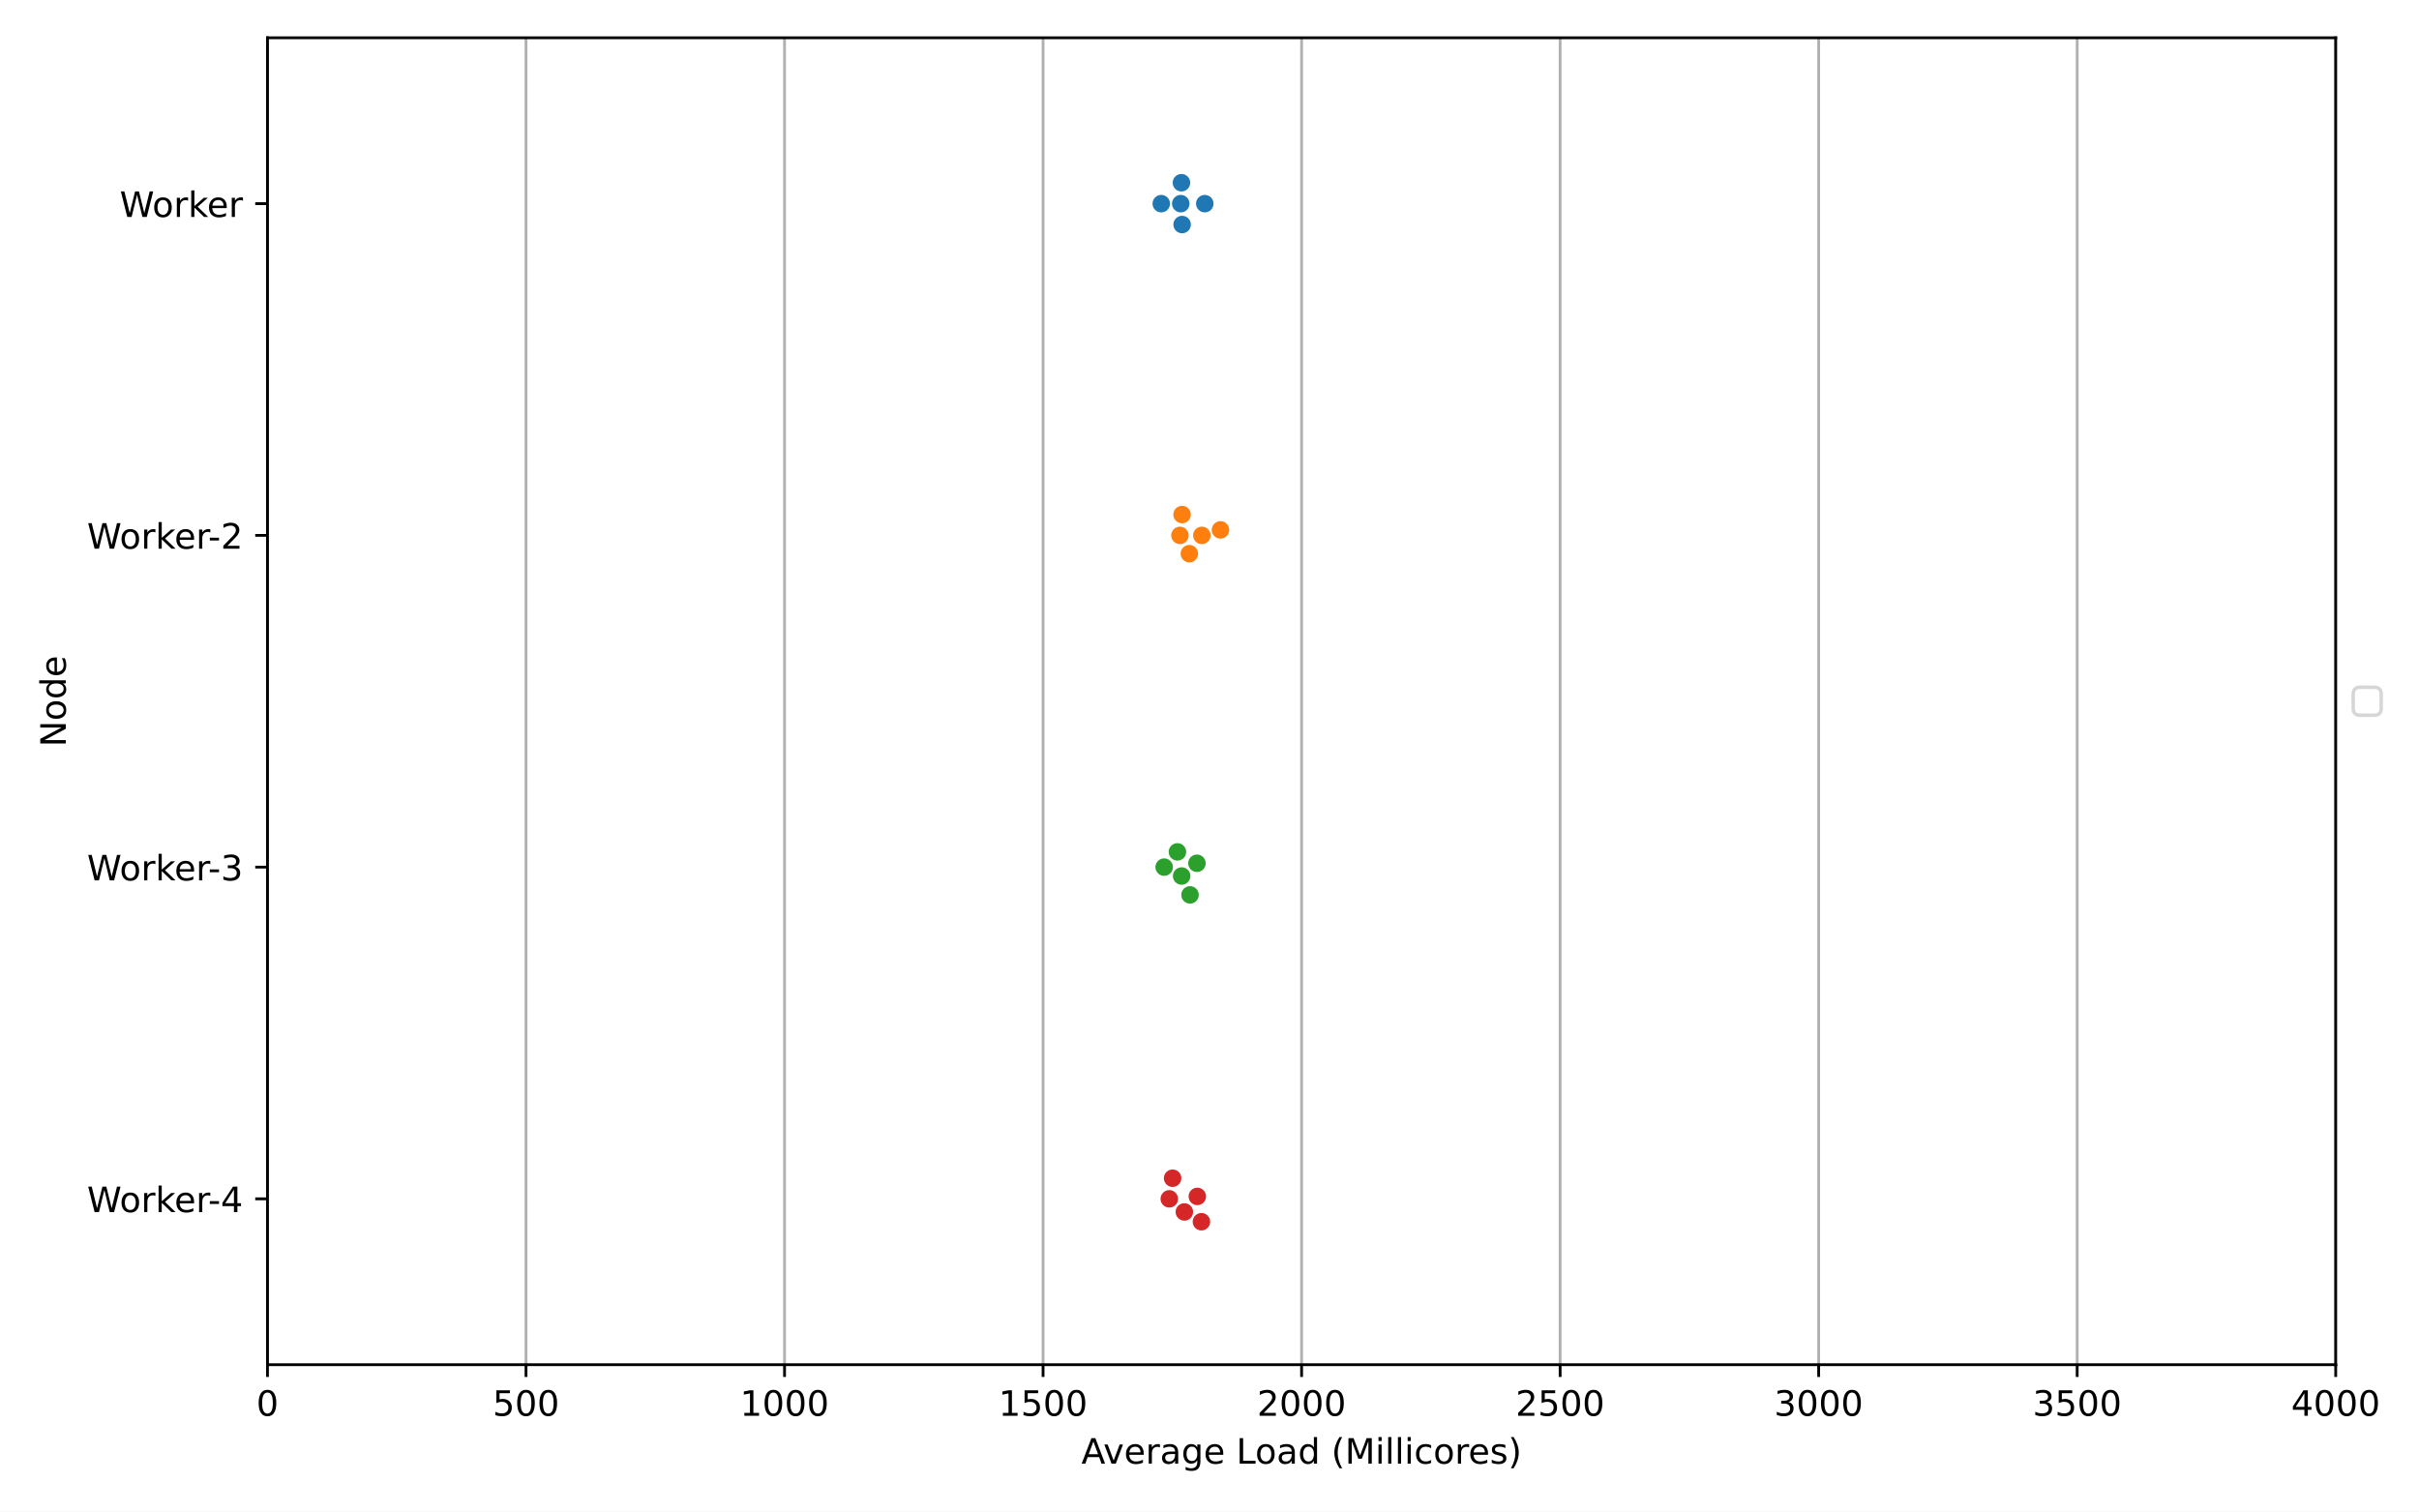
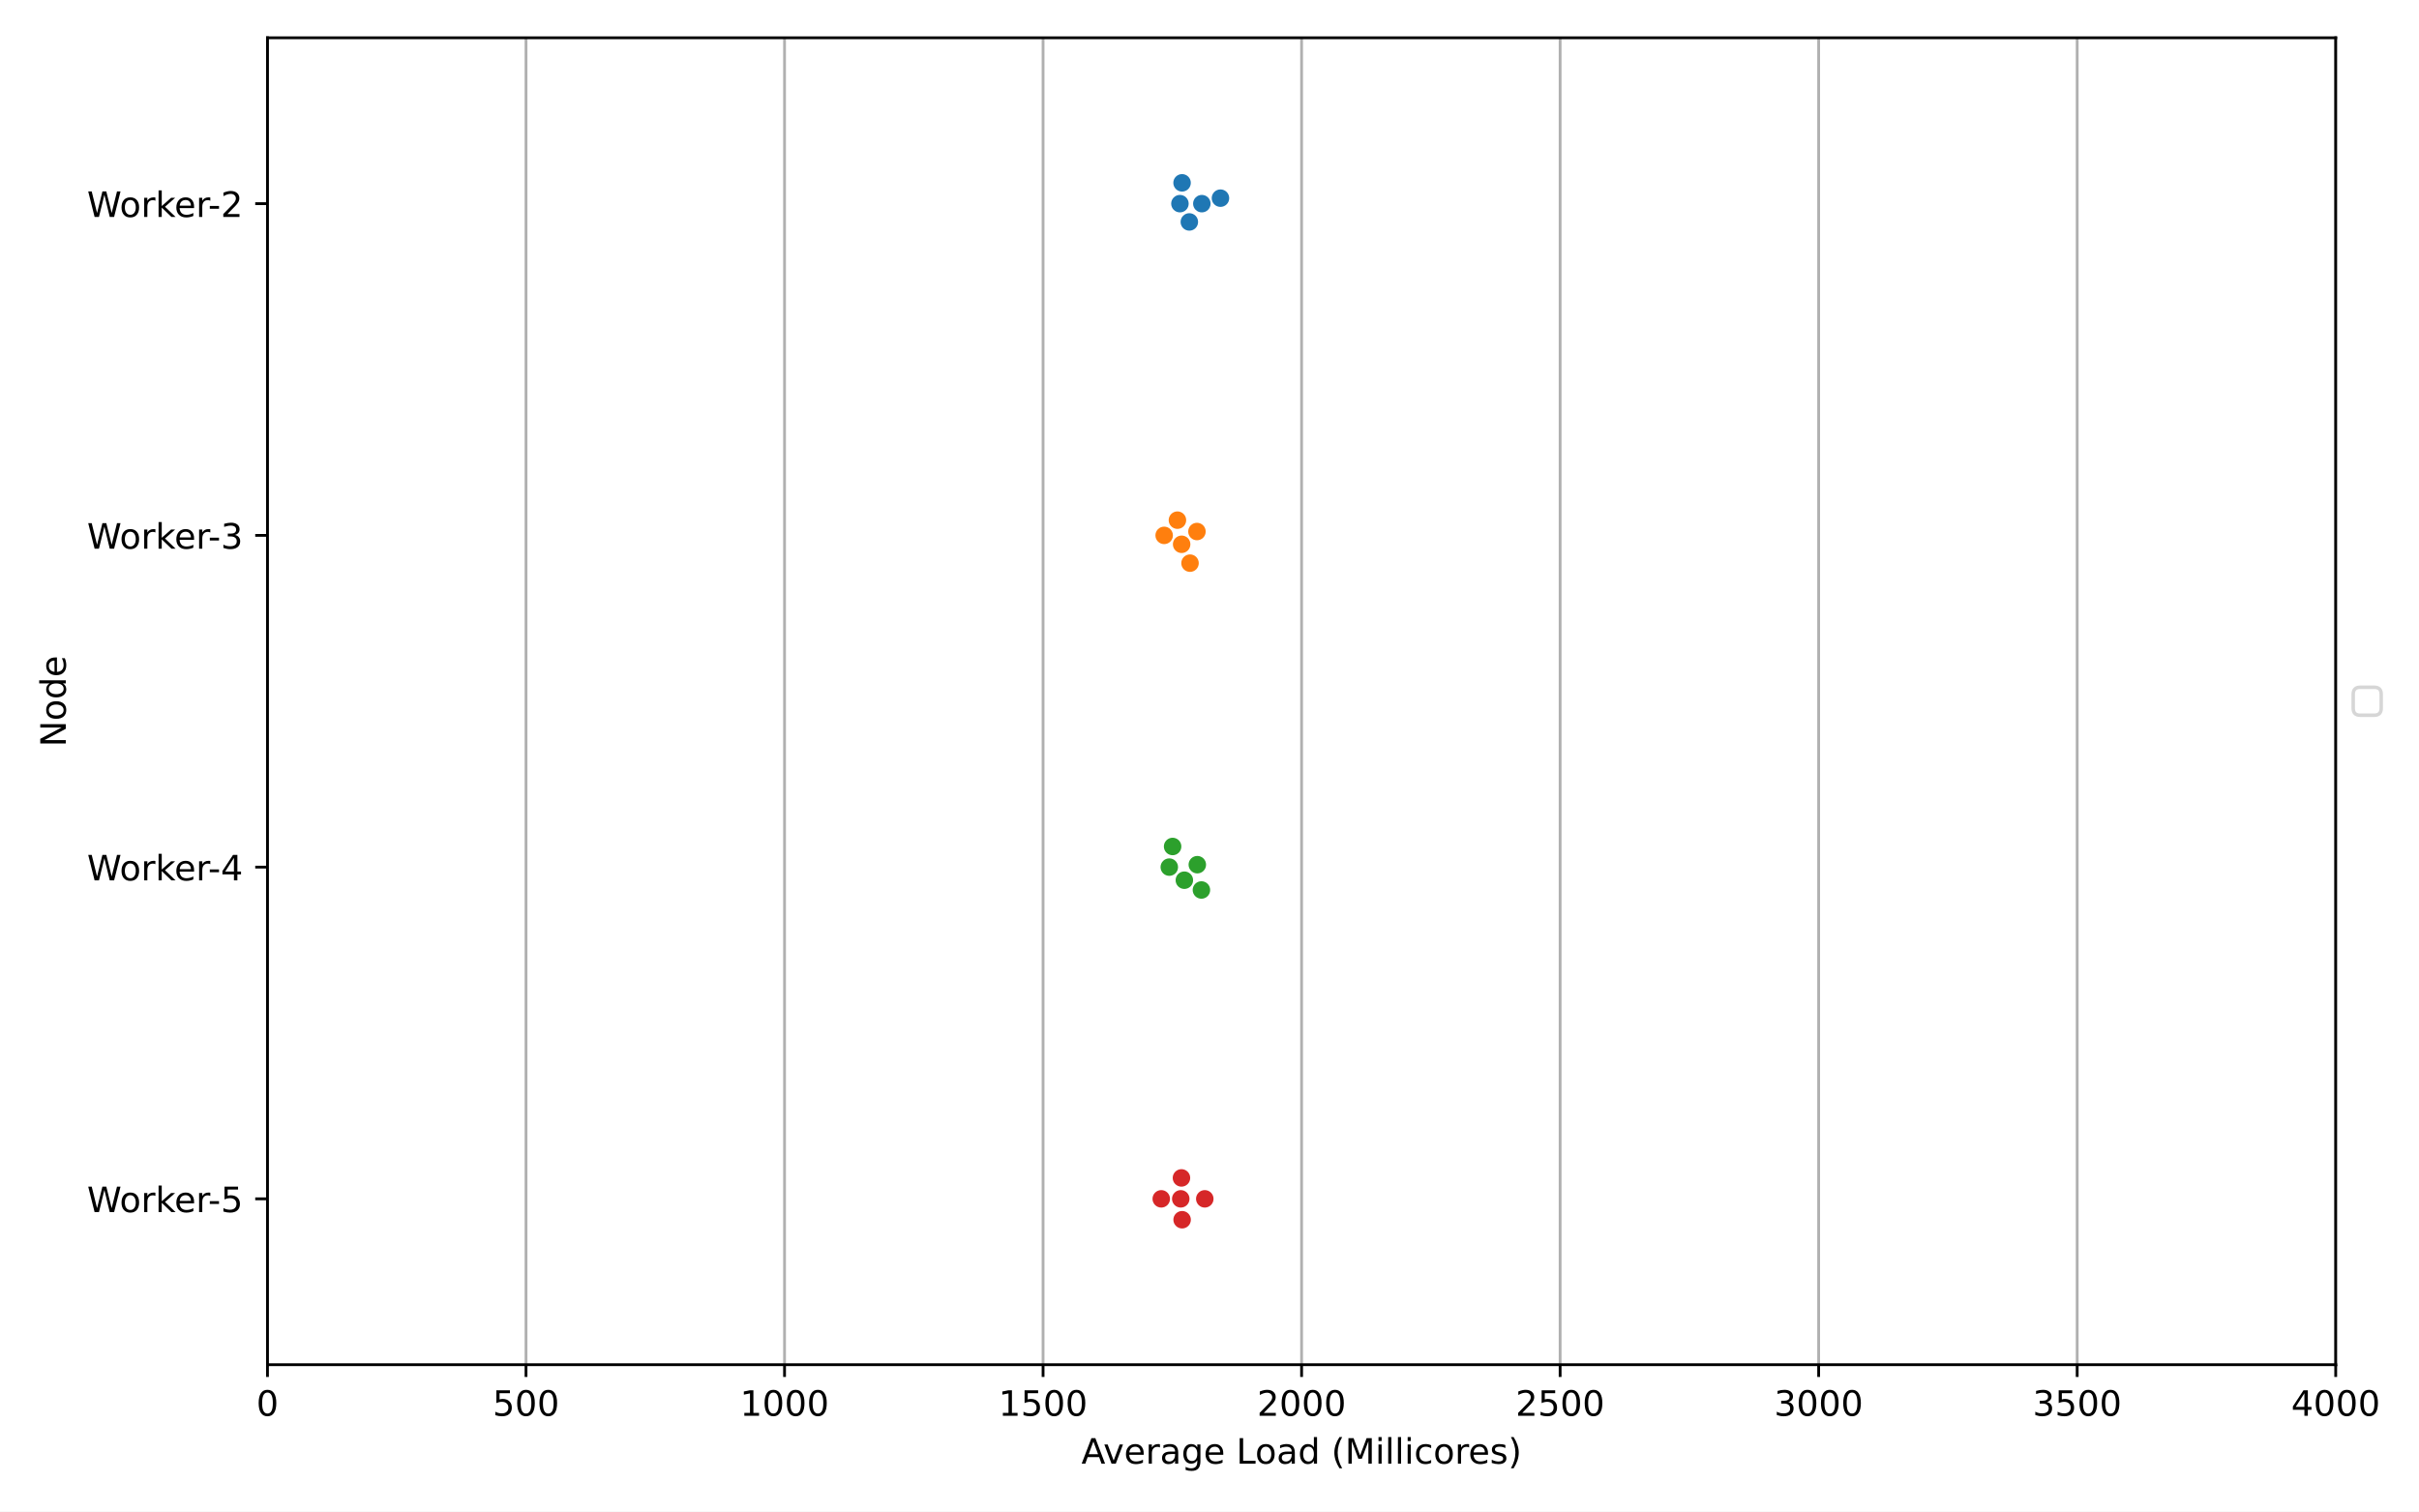
<svg xmlns="http://www.w3.org/2000/svg" xmlns:xlink="http://www.w3.org/1999/xlink" height="432pt" version="1.1" viewBox="0 0 691.2 432" width="691.2pt">
  <defs>
    <style type="text/css">*{stroke-linecap:butt;stroke-linejoin:round;}</style>
  </defs>
  <g id="figure_1">
    <g id="patch_1">
      <path d="M 0 432  L 691.2 432  L 691.2 0  L 0 0  z " style="fill:#ffffff;" />
    </g>
    <g id="axes_1">
      <g id="patch_2">
        <path d="M 76.43 390.04  L 667.4 390.04  L 667.4 10.8  L 76.43 10.8  z " style="fill:#ffffff;" />
      </g>
      <g id="matplotlib.axis_1">
        <g id="xtick_1">
          <g id="line2d_1">
-             <path clip-path="url(#p9ef77a418d)" d="M 76.43 390.04  L 76.43 10.8  " style="fill:none;stroke:#b0b0b0;stroke-linecap:square;stroke-width:0.8;" />
+             <path clip-path="url(#pfc7e030765)" d="M 76.43 390.04  L 76.43 10.8  " style="fill:none;stroke:#b0b0b0;stroke-linecap:square;stroke-width:0.8;" />
          </g>
          <g id="line2d_2">
            <defs>
-               <path d="M 0 0  L 0 3.5  " id="m72f70927dd" style="stroke:#000000;stroke-width:0.8;" />
+               <path d="M 0 0  L 0 3.5  " id="m3488702e78" style="stroke:#000000;stroke-width:0.8;" />
            </defs>
            <g>
-               <use style="stroke:#000000;stroke-width:0.8;" x="76.43" xlink:href="#m72f70927dd" y="390.04" />
+               <use style="stroke:#000000;stroke-width:0.8;" x="76.43" xlink:href="#m3488702e78" y="390.04" />
            </g>
          </g>
          <g id="text_1">
            <g transform="translate(73.24875 404.6384)scale(0.1 -0.1)">
              <defs>
                <path d="M 31.781 66.406  Q 24.172 66.406 20.328 58.906  Q 16.5 51.422 16.5 36.375  Q 16.5 21.391 20.328 13.891  Q 24.172 6.391 31.781 6.391  Q 39.453 6.391 43.281 13.891  Q 47.125 21.391 47.125 36.375  Q 47.125 51.422 43.281 58.906  Q 39.453 66.406 31.781 66.406  z M 31.781 74.219  Q 44.047 74.219 50.516 64.516  Q 56.984 54.828 56.984 36.375  Q 56.984 17.969 50.516 8.266  Q 44.047 -1.422 31.781 -1.422  Q 19.531 -1.422 13.062 8.266  Q 6.594 17.969 6.594 36.375  Q 6.594 54.828 13.062 64.516  Q 19.531 74.219 31.781 74.219  z " id="DejaVuSans-48" />
              </defs>
              <use xlink:href="#DejaVuSans-48" />
            </g>
          </g>
        </g>
        <g id="xtick_2">
          <g id="line2d_3">
-             <path clip-path="url(#p9ef77a418d)" d="M 150.301 390.04  L 150.301 10.8  " style="fill:none;stroke:#b0b0b0;stroke-linecap:square;stroke-width:0.8;" />
+             <path clip-path="url(#pfc7e030765)" d="M 150.301 390.04  L 150.301 10.8  " style="fill:none;stroke:#b0b0b0;stroke-linecap:square;stroke-width:0.8;" />
          </g>
          <g id="line2d_4">
            <g>
-               <use style="stroke:#000000;stroke-width:0.8;" x="150.301" xlink:href="#m72f70927dd" y="390.04" />
+               <use style="stroke:#000000;stroke-width:0.8;" x="150.301" xlink:href="#m3488702e78" y="390.04" />
            </g>
          </g>
          <g id="text_2">
            <g transform="translate(140.7575 404.6384)scale(0.1 -0.1)">
              <defs>
                <path d="M 10.797 72.906  L 49.516 72.906  L 49.516 64.594  L 19.828 64.594  L 19.828 46.734  Q 21.969 47.469 24.109 47.828  Q 26.266 48.188 28.422 48.188  Q 40.625 48.188 47.75 41.5  Q 54.891 34.812 54.891 23.391  Q 54.891 11.625 47.562 5.094  Q 40.234 -1.422 26.906 -1.422  Q 22.312 -1.422 17.547 -0.641  Q 12.797 0.141 7.719 1.703  L 7.719 11.625  Q 12.109 9.234 16.797 8.062  Q 21.484 6.891 26.703 6.891  Q 35.156 6.891 40.078 11.328  Q 45.016 15.766 45.016 23.391  Q 45.016 31 40.078 35.438  Q 35.156 39.891 26.703 39.891  Q 22.75 39.891 18.812 39.016  Q 14.891 38.141 10.797 36.281  z " id="DejaVuSans-53" />
              </defs>
              <use xlink:href="#DejaVuSans-53" />
              <use x="63.623" xlink:href="#DejaVuSans-48" />
              <use x="127.246" xlink:href="#DejaVuSans-48" />
            </g>
          </g>
        </g>
        <g id="xtick_3">
          <g id="line2d_5">
-             <path clip-path="url(#p9ef77a418d)" d="M 224.173 390.04  L 224.173 10.8  " style="fill:none;stroke:#b0b0b0;stroke-linecap:square;stroke-width:0.8;" />
+             <path clip-path="url(#pfc7e030765)" d="M 224.173 390.04  L 224.173 10.8  " style="fill:none;stroke:#b0b0b0;stroke-linecap:square;stroke-width:0.8;" />
          </g>
          <g id="line2d_6">
            <g>
-               <use style="stroke:#000000;stroke-width:0.8;" x="224.173" xlink:href="#m72f70927dd" y="390.04" />
+               <use style="stroke:#000000;stroke-width:0.8;" x="224.173" xlink:href="#m3488702e78" y="390.04" />
            </g>
          </g>
          <g id="text_3">
            <g transform="translate(211.4475 404.6384)scale(0.1 -0.1)">
              <defs>
                <path d="M 12.406 8.297  L 28.516 8.297  L 28.516 63.922  L 10.984 60.406  L 10.984 69.391  L 28.422 72.906  L 38.281 72.906  L 38.281 8.297  L 54.391 8.297  L 54.391 0  L 12.406 0  z " id="DejaVuSans-49" />
              </defs>
              <use xlink:href="#DejaVuSans-49" />
              <use x="63.623" xlink:href="#DejaVuSans-48" />
              <use x="127.246" xlink:href="#DejaVuSans-48" />
              <use x="190.869" xlink:href="#DejaVuSans-48" />
            </g>
          </g>
        </g>
        <g id="xtick_4">
          <g id="line2d_7">
-             <path clip-path="url(#p9ef77a418d)" d="M 298.044 390.04  L 298.044 10.8  " style="fill:none;stroke:#b0b0b0;stroke-linecap:square;stroke-width:0.8;" />
+             <path clip-path="url(#pfc7e030765)" d="M 298.044 390.04  L 298.044 10.8  " style="fill:none;stroke:#b0b0b0;stroke-linecap:square;stroke-width:0.8;" />
          </g>
          <g id="line2d_8">
            <g>
-               <use style="stroke:#000000;stroke-width:0.8;" x="298.044" xlink:href="#m72f70927dd" y="390.04" />
+               <use style="stroke:#000000;stroke-width:0.8;" x="298.044" xlink:href="#m3488702e78" y="390.04" />
            </g>
          </g>
          <g id="text_4">
            <g transform="translate(285.3188 404.6384)scale(0.1 -0.1)">
              <use xlink:href="#DejaVuSans-49" />
              <use x="63.623" xlink:href="#DejaVuSans-53" />
              <use x="127.246" xlink:href="#DejaVuSans-48" />
              <use x="190.869" xlink:href="#DejaVuSans-48" />
            </g>
          </g>
        </g>
        <g id="xtick_5">
          <g id="line2d_9">
-             <path clip-path="url(#p9ef77a418d)" d="M 371.915 390.04  L 371.915 10.8  " style="fill:none;stroke:#b0b0b0;stroke-linecap:square;stroke-width:0.8;" />
+             <path clip-path="url(#pfc7e030765)" d="M 371.915 390.04  L 371.915 10.8  " style="fill:none;stroke:#b0b0b0;stroke-linecap:square;stroke-width:0.8;" />
          </g>
          <g id="line2d_10">
            <g>
-               <use style="stroke:#000000;stroke-width:0.8;" x="371.915" xlink:href="#m72f70927dd" y="390.04" />
+               <use style="stroke:#000000;stroke-width:0.8;" x="371.915" xlink:href="#m3488702e78" y="390.04" />
            </g>
          </g>
          <g id="text_5">
            <g transform="translate(359.19 404.6384)scale(0.1 -0.1)">
              <defs>
                <path d="M 19.188 8.297  L 53.609 8.297  L 53.609 0  L 7.328 0  L 7.328 8.297  Q 12.938 14.109 22.625 23.891  Q 32.328 33.688 34.812 36.531  Q 39.547 41.844 41.422 45.531  Q 43.312 49.219 43.312 52.781  Q 43.312 58.594 39.234 62.25  Q 35.156 65.922 28.609 65.922  Q 23.969 65.922 18.812 64.312  Q 13.672 62.703 7.812 59.422  L 7.812 69.391  Q 13.766 71.781 18.938 73  Q 24.125 74.219 28.422 74.219  Q 39.75 74.219 46.484 68.547  Q 53.219 62.891 53.219 53.422  Q 53.219 48.922 51.531 44.891  Q 49.859 40.875 45.406 35.406  Q 44.188 33.984 37.641 27.219  Q 31.109 20.453 19.188 8.297  z " id="DejaVuSans-50" />
              </defs>
              <use xlink:href="#DejaVuSans-50" />
              <use x="63.623" xlink:href="#DejaVuSans-48" />
              <use x="127.246" xlink:href="#DejaVuSans-48" />
              <use x="190.869" xlink:href="#DejaVuSans-48" />
            </g>
          </g>
        </g>
        <g id="xtick_6">
          <g id="line2d_11">
-             <path clip-path="url(#p9ef77a418d)" d="M 445.786 390.04  L 445.786 10.8  " style="fill:none;stroke:#b0b0b0;stroke-linecap:square;stroke-width:0.8;" />
+             <path clip-path="url(#pfc7e030765)" d="M 445.786 390.04  L 445.786 10.8  " style="fill:none;stroke:#b0b0b0;stroke-linecap:square;stroke-width:0.8;" />
          </g>
          <g id="line2d_12">
            <g>
-               <use style="stroke:#000000;stroke-width:0.8;" x="445.786" xlink:href="#m72f70927dd" y="390.04" />
+               <use style="stroke:#000000;stroke-width:0.8;" x="445.786" xlink:href="#m3488702e78" y="390.04" />
            </g>
          </g>
          <g id="text_6">
            <g transform="translate(433.0612 404.6384)scale(0.1 -0.1)">
              <use xlink:href="#DejaVuSans-50" />
              <use x="63.623" xlink:href="#DejaVuSans-53" />
              <use x="127.246" xlink:href="#DejaVuSans-48" />
              <use x="190.869" xlink:href="#DejaVuSans-48" />
            </g>
          </g>
        </g>
        <g id="xtick_7">
          <g id="line2d_13">
-             <path clip-path="url(#p9ef77a418d)" d="M 519.658 390.04  L 519.658 10.8  " style="fill:none;stroke:#b0b0b0;stroke-linecap:square;stroke-width:0.8;" />
+             <path clip-path="url(#pfc7e030765)" d="M 519.658 390.04  L 519.658 10.8  " style="fill:none;stroke:#b0b0b0;stroke-linecap:square;stroke-width:0.8;" />
          </g>
          <g id="line2d_14">
            <g>
-               <use style="stroke:#000000;stroke-width:0.8;" x="519.658" xlink:href="#m72f70927dd" y="390.04" />
+               <use style="stroke:#000000;stroke-width:0.8;" x="519.658" xlink:href="#m3488702e78" y="390.04" />
            </g>
          </g>
          <g id="text_7">
            <g transform="translate(506.9325 404.6384)scale(0.1 -0.1)">
              <defs>
                <path d="M 40.578 39.312  Q 47.656 37.797 51.625 33  Q 55.609 28.219 55.609 21.188  Q 55.609 10.406 48.188 4.484  Q 40.766 -1.422 27.094 -1.422  Q 22.516 -1.422 17.656 -0.516  Q 12.797 0.391 7.625 2.203  L 7.625 11.719  Q 11.719 9.328 16.594 8.109  Q 21.484 6.891 26.812 6.891  Q 36.078 6.891 40.938 10.547  Q 45.797 14.203 45.797 21.188  Q 45.797 27.641 41.281 31.266  Q 36.766 34.906 28.719 34.906  L 20.219 34.906  L 20.219 43.016  L 29.109 43.016  Q 36.375 43.016 40.234 45.922  Q 44.094 48.828 44.094 54.297  Q 44.094 59.906 40.109 62.906  Q 36.141 65.922 28.719 65.922  Q 24.656 65.922 20.016 65.031  Q 15.375 64.156 9.812 62.312  L 9.812 71.094  Q 15.438 72.656 20.344 73.438  Q 25.25 74.219 29.594 74.219  Q 40.828 74.219 47.359 69.109  Q 53.906 64.016 53.906 55.328  Q 53.906 49.266 50.438 45.094  Q 46.969 40.922 40.578 39.312  z " id="DejaVuSans-51" />
              </defs>
              <use xlink:href="#DejaVuSans-51" />
              <use x="63.623" xlink:href="#DejaVuSans-48" />
              <use x="127.246" xlink:href="#DejaVuSans-48" />
              <use x="190.869" xlink:href="#DejaVuSans-48" />
            </g>
          </g>
        </g>
        <g id="xtick_8">
          <g id="line2d_15">
-             <path clip-path="url(#p9ef77a418d)" d="M 593.529 390.04  L 593.529 10.8  " style="fill:none;stroke:#b0b0b0;stroke-linecap:square;stroke-width:0.8;" />
+             <path clip-path="url(#pfc7e030765)" d="M 593.529 390.04  L 593.529 10.8  " style="fill:none;stroke:#b0b0b0;stroke-linecap:square;stroke-width:0.8;" />
          </g>
          <g id="line2d_16">
            <g>
-               <use style="stroke:#000000;stroke-width:0.8;" x="593.529" xlink:href="#m72f70927dd" y="390.04" />
+               <use style="stroke:#000000;stroke-width:0.8;" x="593.529" xlink:href="#m3488702e78" y="390.04" />
            </g>
          </g>
          <g id="text_8">
            <g transform="translate(580.8038 404.6384)scale(0.1 -0.1)">
              <use xlink:href="#DejaVuSans-51" />
              <use x="63.623" xlink:href="#DejaVuSans-53" />
              <use x="127.246" xlink:href="#DejaVuSans-48" />
              <use x="190.869" xlink:href="#DejaVuSans-48" />
            </g>
          </g>
        </g>
        <g id="xtick_9">
          <g id="line2d_17">
-             <path clip-path="url(#p9ef77a418d)" d="M 667.4 390.04  L 667.4 10.8  " style="fill:none;stroke:#b0b0b0;stroke-linecap:square;stroke-width:0.8;" />
+             <path clip-path="url(#pfc7e030765)" d="M 667.4 390.04  L 667.4 10.8  " style="fill:none;stroke:#b0b0b0;stroke-linecap:square;stroke-width:0.8;" />
          </g>
          <g id="line2d_18">
            <g>
-               <use style="stroke:#000000;stroke-width:0.8;" x="667.4" xlink:href="#m72f70927dd" y="390.04" />
+               <use style="stroke:#000000;stroke-width:0.8;" x="667.4" xlink:href="#m3488702e78" y="390.04" />
            </g>
          </g>
          <g id="text_9">
            <g transform="translate(654.675 404.6384)scale(0.1 -0.1)">
              <defs>
                <path d="M 37.797 64.312  L 12.891 25.391  L 37.797 25.391  z M 35.203 72.906  L 47.609 72.906  L 47.609 25.391  L 58.016 25.391  L 58.016 17.188  L 47.609 17.188  L 47.609 0  L 37.797 0  L 37.797 17.188  L 4.891 17.188  L 4.891 26.703  z " id="DejaVuSans-52" />
              </defs>
              <use xlink:href="#DejaVuSans-52" />
              <use x="63.623" xlink:href="#DejaVuSans-48" />
              <use x="127.246" xlink:href="#DejaVuSans-48" />
              <use x="190.869" xlink:href="#DejaVuSans-48" />
            </g>
          </g>
        </g>
        <g id="text_10">
          <g transform="translate(309.0033 418.3166)scale(0.1 -0.1)">
            <defs>
              <path d="M 34.188 63.188  L 20.797 26.906  L 47.609 26.906  z M 28.609 72.906  L 39.797 72.906  L 67.578 0  L 57.328 0  L 50.688 18.703  L 17.828 18.703  L 11.188 0  L 0.781 0  z " id="DejaVuSans-65" />
              <path d="M 2.984 54.688  L 12.5 54.688  L 29.594 8.797  L 46.688 54.688  L 56.203 54.688  L 35.688 0  L 23.484 0  z " id="DejaVuSans-118" />
              <path d="M 56.203 29.594  L 56.203 25.203  L 14.891 25.203  Q 15.484 15.922 20.484 11.062  Q 25.484 6.203 34.422 6.203  Q 39.594 6.203 44.453 7.469  Q 49.312 8.734 54.109 11.281  L 54.109 2.781  Q 49.266 0.734 44.188 -0.344  Q 39.109 -1.422 33.891 -1.422  Q 20.797 -1.422 13.156 6.188  Q 5.516 13.812 5.516 26.812  Q 5.516 40.234 12.766 48.109  Q 20.016 56 32.328 56  Q 43.359 56 49.781 48.891  Q 56.203 41.797 56.203 29.594  z M 47.219 32.234  Q 47.125 39.594 43.094 43.984  Q 39.062 48.391 32.422 48.391  Q 24.906 48.391 20.391 44.141  Q 15.875 39.891 15.188 32.172  z " id="DejaVuSans-101" />
              <path d="M 41.109 46.297  Q 39.594 47.172 37.812 47.578  Q 36.031 48 33.891 48  Q 26.266 48 22.188 43.047  Q 18.109 38.094 18.109 28.812  L 18.109 0  L 9.078 0  L 9.078 54.688  L 18.109 54.688  L 18.109 46.188  Q 20.953 51.172 25.484 53.578  Q 30.031 56 36.531 56  Q 37.453 56 38.578 55.875  Q 39.703 55.766 41.062 55.516  z " id="DejaVuSans-114" />
              <path d="M 34.281 27.484  Q 23.391 27.484 19.188 25  Q 14.984 22.516 14.984 16.5  Q 14.984 11.719 18.141 8.906  Q 21.297 6.109 26.703 6.109  Q 34.188 6.109 38.703 11.406  Q 43.219 16.703 43.219 25.484  L 43.219 27.484  z M 52.203 31.203  L 52.203 0  L 43.219 0  L 43.219 8.297  Q 40.141 3.328 35.547 0.953  Q 30.953 -1.422 24.312 -1.422  Q 15.922 -1.422 10.953 3.297  Q 6 8.016 6 15.922  Q 6 25.141 12.172 29.828  Q 18.359 34.516 30.609 34.516  L 43.219 34.516  L 43.219 35.406  Q 43.219 41.609 39.141 45  Q 35.062 48.391 27.688 48.391  Q 23 48.391 18.547 47.266  Q 14.109 46.141 10.016 43.891  L 10.016 52.203  Q 14.938 54.109 19.578 55.047  Q 24.219 56 28.609 56  Q 40.484 56 46.344 49.844  Q 52.203 43.703 52.203 31.203  z " id="DejaVuSans-97" />
              <path d="M 45.406 27.984  Q 45.406 37.75 41.375 43.109  Q 37.359 48.484 30.078 48.484  Q 22.859 48.484 18.828 43.109  Q 14.797 37.75 14.797 27.984  Q 14.797 18.266 18.828 12.891  Q 22.859 7.516 30.078 7.516  Q 37.359 7.516 41.375 12.891  Q 45.406 18.266 45.406 27.984  z M 54.391 6.781  Q 54.391 -7.172 48.188 -13.984  Q 42 -20.797 29.203 -20.797  Q 24.469 -20.797 20.266 -20.094  Q 16.062 -19.391 12.109 -17.922  L 12.109 -9.188  Q 16.062 -11.328 19.922 -12.344  Q 23.781 -13.375 27.781 -13.375  Q 36.625 -13.375 41.016 -8.766  Q 45.406 -4.156 45.406 5.172  L 45.406 9.625  Q 42.625 4.781 38.281 2.391  Q 33.938 0 27.875 0  Q 17.828 0 11.672 7.656  Q 5.516 15.328 5.516 27.984  Q 5.516 40.672 11.672 48.328  Q 17.828 56 27.875 56  Q 33.938 56 38.281 53.609  Q 42.625 51.219 45.406 46.391  L 45.406 54.688  L 54.391 54.688  z " id="DejaVuSans-103" />
              <path id="DejaVuSans-32" />
              <path d="M 9.812 72.906  L 19.672 72.906  L 19.672 8.297  L 55.172 8.297  L 55.172 0  L 9.812 0  z " id="DejaVuSans-76" />
              <path d="M 30.609 48.391  Q 23.391 48.391 19.188 42.75  Q 14.984 37.109 14.984 27.297  Q 14.984 17.484 19.156 11.844  Q 23.344 6.203 30.609 6.203  Q 37.797 6.203 41.984 11.859  Q 46.188 17.531 46.188 27.297  Q 46.188 37.016 41.984 42.703  Q 37.797 48.391 30.609 48.391  z M 30.609 56  Q 42.328 56 49.016 48.375  Q 55.719 40.766 55.719 27.297  Q 55.719 13.875 49.016 6.219  Q 42.328 -1.422 30.609 -1.422  Q 18.844 -1.422 12.172 6.219  Q 5.516 13.875 5.516 27.297  Q 5.516 40.766 12.172 48.375  Q 18.844 56 30.609 56  z " id="DejaVuSans-111" />
              <path d="M 45.406 46.391  L 45.406 75.984  L 54.391 75.984  L 54.391 0  L 45.406 0  L 45.406 8.203  Q 42.578 3.328 38.25 0.953  Q 33.938 -1.422 27.875 -1.422  Q 17.969 -1.422 11.734 6.484  Q 5.516 14.406 5.516 27.297  Q 5.516 40.188 11.734 48.094  Q 17.969 56 27.875 56  Q 33.938 56 38.25 53.625  Q 42.578 51.266 45.406 46.391  z M 14.797 27.297  Q 14.797 17.391 18.875 11.75  Q 22.953 6.109 30.078 6.109  Q 37.203 6.109 41.297 11.75  Q 45.406 17.391 45.406 27.297  Q 45.406 37.203 41.297 42.844  Q 37.203 48.484 30.078 48.484  Q 22.953 48.484 18.875 42.844  Q 14.797 37.203 14.797 27.297  z " id="DejaVuSans-100" />
              <path d="M 31 75.875  Q 24.469 64.656 21.281 53.656  Q 18.109 42.672 18.109 31.391  Q 18.109 20.125 21.312 9.062  Q 24.516 -2 31 -13.188  L 23.188 -13.188  Q 15.875 -1.703 12.234 9.375  Q 8.594 20.453 8.594 31.391  Q 8.594 42.281 12.203 53.312  Q 15.828 64.359 23.188 75.875  z " id="DejaVuSans-40" />
              <path d="M 9.812 72.906  L 24.516 72.906  L 43.109 23.297  L 61.812 72.906  L 76.516 72.906  L 76.516 0  L 66.891 0  L 66.891 64.016  L 48.094 14.016  L 38.188 14.016  L 19.391 64.016  L 19.391 0  L 9.812 0  z " id="DejaVuSans-77" />
              <path d="M 9.422 54.688  L 18.406 54.688  L 18.406 0  L 9.422 0  z M 9.422 75.984  L 18.406 75.984  L 18.406 64.594  L 9.422 64.594  z " id="DejaVuSans-105" />
              <path d="M 9.422 75.984  L 18.406 75.984  L 18.406 0  L 9.422 0  z " id="DejaVuSans-108" />
              <path d="M 48.781 52.594  L 48.781 44.188  Q 44.969 46.297 41.141 47.344  Q 37.312 48.391 33.406 48.391  Q 24.656 48.391 19.812 42.844  Q 14.984 37.312 14.984 27.297  Q 14.984 17.281 19.812 11.734  Q 24.656 6.203 33.406 6.203  Q 37.312 6.203 41.141 7.25  Q 44.969 8.297 48.781 10.406  L 48.781 2.094  Q 45.016 0.344 40.984 -0.531  Q 36.969 -1.422 32.422 -1.422  Q 20.062 -1.422 12.781 6.344  Q 5.516 14.109 5.516 27.297  Q 5.516 40.672 12.859 48.328  Q 20.219 56 33.016 56  Q 37.156 56 41.109 55.141  Q 45.062 54.297 48.781 52.594  z " id="DejaVuSans-99" />
              <path d="M 44.281 53.078  L 44.281 44.578  Q 40.484 46.531 36.375 47.5  Q 32.281 48.484 27.875 48.484  Q 21.188 48.484 17.844 46.438  Q 14.5 44.391 14.5 40.281  Q 14.5 37.156 16.891 35.375  Q 19.281 33.594 26.516 31.984  L 29.594 31.297  Q 39.156 29.25 43.188 25.516  Q 47.219 21.781 47.219 15.094  Q 47.219 7.469 41.188 3.016  Q 35.156 -1.422 24.609 -1.422  Q 20.219 -1.422 15.453 -0.562  Q 10.688 0.297 5.422 2  L 5.422 11.281  Q 10.406 8.688 15.234 7.391  Q 20.062 6.109 24.812 6.109  Q 31.156 6.109 34.562 8.281  Q 37.984 10.453 37.984 14.406  Q 37.984 18.062 35.516 20.016  Q 33.062 21.969 24.703 23.781  L 21.578 24.516  Q 13.234 26.266 9.516 29.906  Q 5.812 33.547 5.812 39.891  Q 5.812 47.609 11.281 51.797  Q 16.75 56 26.812 56  Q 31.781 56 36.172 55.266  Q 40.578 54.547 44.281 53.078  z " id="DejaVuSans-115" />
              <path d="M 8.016 75.875  L 15.828 75.875  Q 23.141 64.359 26.781 53.312  Q 30.422 42.281 30.422 31.391  Q 30.422 20.453 26.781 9.375  Q 23.141 -1.703 15.828 -13.188  L 8.016 -13.188  Q 14.5 -2 17.703 9.062  Q 20.906 20.125 20.906 31.391  Q 20.906 42.672 17.703 53.656  Q 14.5 64.656 8.016 75.875  z " id="DejaVuSans-41" />
            </defs>
            <use xlink:href="#DejaVuSans-65" />
            <use x="62.533" xlink:href="#DejaVuSans-118" />
            <use x="121.713" xlink:href="#DejaVuSans-101" />
            <use x="183.236" xlink:href="#DejaVuSans-114" />
            <use x="224.35" xlink:href="#DejaVuSans-97" />
            <use x="285.629" xlink:href="#DejaVuSans-103" />
            <use x="349.105" xlink:href="#DejaVuSans-101" />
            <use x="410.629" xlink:href="#DejaVuSans-32" />
            <use x="442.416" xlink:href="#DejaVuSans-76" />
            <use x="496.379" xlink:href="#DejaVuSans-111" />
            <use x="557.561" xlink:href="#DejaVuSans-97" />
            <use x="618.84" xlink:href="#DejaVuSans-100" />
            <use x="682.316" xlink:href="#DejaVuSans-32" />
            <use x="714.104" xlink:href="#DejaVuSans-40" />
            <use x="753.117" xlink:href="#DejaVuSans-77" />
            <use x="839.396" xlink:href="#DejaVuSans-105" />
            <use x="867.18" xlink:href="#DejaVuSans-108" />
            <use x="894.963" xlink:href="#DejaVuSans-108" />
            <use x="922.746" xlink:href="#DejaVuSans-105" />
            <use x="950.529" xlink:href="#DejaVuSans-99" />
            <use x="1005.51" xlink:href="#DejaVuSans-111" />
            <use x="1066.691" xlink:href="#DejaVuSans-114" />
            <use x="1105.555" xlink:href="#DejaVuSans-101" />
            <use x="1167.078" xlink:href="#DejaVuSans-115" />
            <use x="1219.178" xlink:href="#DejaVuSans-41" />
          </g>
        </g>
      </g>
      <g id="matplotlib.axis_2">
        <g id="ytick_1">
          <g id="line2d_19">
            <defs>
-               <path d="M 0 0  L -3.5 0  " id="m208961ad0b" style="stroke:#000000;stroke-width:0.8;" />
+               <path d="M 0 0  L -3.5 0  " id="m120f5d494c" style="stroke:#000000;stroke-width:0.8;" />
            </defs>
            <g>
-               <use style="stroke:#000000;stroke-width:0.8;" x="76.43" xlink:href="#m208961ad0b" y="58.205" />
+               <use style="stroke:#000000;stroke-width:0.8;" x="76.43" xlink:href="#m120f5d494c" y="58.205" />
            </g>
          </g>
          <g id="text_11">
-             <g transform="translate(34.20813 62.00422)scale(0.1 -0.1)">
+             <g transform="translate(24.87531 62.00422)scale(0.1 -0.1)">
              <defs>
                <path d="M 3.328 72.906  L 13.281 72.906  L 28.609 11.281  L 43.891 72.906  L 54.984 72.906  L 70.312 11.281  L 85.594 72.906  L 95.609 72.906  L 77.297 0  L 64.891 0  L 49.516 63.281  L 33.984 0  L 21.578 0  z " id="DejaVuSans-87" />
                <path d="M 9.078 75.984  L 18.109 75.984  L 18.109 31.109  L 44.922 54.688  L 56.391 54.688  L 27.391 29.109  L 57.625 0  L 45.906 0  L 18.109 26.703  L 18.109 0  L 9.078 0  z " id="DejaVuSans-107" />
-               </defs>
-               <use xlink:href="#DejaVuSans-87" />
-               <use x="93.002" xlink:href="#DejaVuSans-111" />
-               <use x="154.184" xlink:href="#DejaVuSans-114" />
-               <use x="195.297" xlink:href="#DejaVuSans-107" />
-               <use x="249.582" xlink:href="#DejaVuSans-101" />
-               <use x="311.105" xlink:href="#DejaVuSans-114" />
-             </g>
-           </g>
-         </g>
-         <g id="ytick_2">
-           <g id="line2d_20">
-             <g>
-               <use style="stroke:#000000;stroke-width:0.8;" x="76.43" xlink:href="#m208961ad0b" y="153.015" />
-             </g>
-           </g>
-           <g id="text_12">
-             <g transform="translate(24.87531 156.8142)scale(0.1 -0.1)">
-               <defs>
                <path d="M 4.891 31.391  L 31.203 31.391  L 31.203 23.391  L 4.891 23.391  z " id="DejaVuSans-45" />
              </defs>
              <use xlink:href="#DejaVuSans-87" />
              <use x="93.002" xlink:href="#DejaVuSans-111" />
              <use x="154.184" xlink:href="#DejaVuSans-114" />
              <use x="195.297" xlink:href="#DejaVuSans-107" />
              <use x="249.582" xlink:href="#DejaVuSans-101" />
              <use x="311.105" xlink:href="#DejaVuSans-114" />
              <use x="345.844" xlink:href="#DejaVuSans-45" />
              <use x="381.928" xlink:href="#DejaVuSans-50" />
            </g>
          </g>
        </g>
+         <g id="ytick_2">
+           <g id="line2d_20">
+             <g>
+               <use style="stroke:#000000;stroke-width:0.8;" x="76.43" xlink:href="#m120f5d494c" y="153.015" />
+             </g>
+           </g>
+           <g id="text_12">
+             <g transform="translate(24.87531 156.8142)scale(0.1 -0.1)">
+               <use xlink:href="#DejaVuSans-87" />
+               <use x="93.002" xlink:href="#DejaVuSans-111" />
+               <use x="154.184" xlink:href="#DejaVuSans-114" />
+               <use x="195.297" xlink:href="#DejaVuSans-107" />
+               <use x="249.582" xlink:href="#DejaVuSans-101" />
+               <use x="311.105" xlink:href="#DejaVuSans-114" />
+               <use x="345.844" xlink:href="#DejaVuSans-45" />
+               <use x="381.928" xlink:href="#DejaVuSans-51" />
+             </g>
+           </g>
+         </g>
        <g id="ytick_3">
          <g id="line2d_21">
            <g>
-               <use style="stroke:#000000;stroke-width:0.8;" x="76.43" xlink:href="#m208961ad0b" y="247.825" />
+               <use style="stroke:#000000;stroke-width:0.8;" x="76.43" xlink:href="#m120f5d494c" y="247.825" />
            </g>
          </g>
          <g id="text_13">
            <g transform="translate(24.87531 251.6242)scale(0.1 -0.1)">
              <use xlink:href="#DejaVuSans-87" />
              <use x="93.002" xlink:href="#DejaVuSans-111" />
              <use x="154.184" xlink:href="#DejaVuSans-114" />
              <use x="195.297" xlink:href="#DejaVuSans-107" />
              <use x="249.582" xlink:href="#DejaVuSans-101" />
              <use x="311.105" xlink:href="#DejaVuSans-114" />
              <use x="345.844" xlink:href="#DejaVuSans-45" />
-               <use x="381.928" xlink:href="#DejaVuSans-51" />
+               <use x="381.928" xlink:href="#DejaVuSans-52" />
            </g>
          </g>
        </g>
        <g id="ytick_4">
          <g id="line2d_22">
            <g>
-               <use style="stroke:#000000;stroke-width:0.8;" x="76.43" xlink:href="#m208961ad0b" y="342.635" />
+               <use style="stroke:#000000;stroke-width:0.8;" x="76.43" xlink:href="#m120f5d494c" y="342.635" />
            </g>
          </g>
          <g id="text_14">
            <g transform="translate(24.87531 346.4342)scale(0.1 -0.1)">
              <use xlink:href="#DejaVuSans-87" />
              <use x="93.002" xlink:href="#DejaVuSans-111" />
              <use x="154.184" xlink:href="#DejaVuSans-114" />
              <use x="195.297" xlink:href="#DejaVuSans-107" />
              <use x="249.582" xlink:href="#DejaVuSans-101" />
              <use x="311.105" xlink:href="#DejaVuSans-114" />
              <use x="345.844" xlink:href="#DejaVuSans-45" />
-               <use x="381.928" xlink:href="#DejaVuSans-52" />
+               <use x="381.928" xlink:href="#DejaVuSans-53" />
            </g>
          </g>
        </g>
        <g id="text_15">
          <g transform="translate(18.79563 213.4708)rotate(-90)scale(0.1 -0.1)">
            <defs>
              <path d="M 9.812 72.906  L 23.094 72.906  L 55.422 11.922  L 55.422 72.906  L 64.984 72.906  L 64.984 0  L 51.703 0  L 19.391 60.984  L 19.391 0  L 9.812 0  z " id="DejaVuSans-78" />
            </defs>
            <use xlink:href="#DejaVuSans-78" />
            <use x="74.805" xlink:href="#DejaVuSans-111" />
            <use x="135.986" xlink:href="#DejaVuSans-100" />
            <use x="199.463" xlink:href="#DejaVuSans-101" />
          </g>
        </g>
      </g>
      <g id="patch_3">
        <path d="M 76.43 390.04  L 76.43 10.8  " style="fill:none;stroke:#000000;stroke-linecap:square;stroke-linejoin:miter;stroke-width:0.8;" />
      </g>
      <g id="patch_4">
        <path d="M 667.4 390.04  L 667.4 10.8  " style="fill:none;stroke:#000000;stroke-linecap:square;stroke-linejoin:miter;stroke-width:0.8;" />
      </g>
      <g id="patch_5">
        <path d="M 76.43 390.04  L 667.4 390.04  " style="fill:none;stroke:#000000;stroke-linecap:square;stroke-linejoin:miter;stroke-width:0.8;" />
      </g>
      <g id="patch_6">
        <path d="M 76.43 10.8  L 667.4 10.8  " style="fill:none;stroke:#000000;stroke-linecap:square;stroke-linejoin:miter;stroke-width:0.8;" />
      </g>
      <g id="PathCollection_1">
        <defs>
-           <path d="M 0 2.5  C 0.663 2.5 1.299 2.237 1.768 1.768  C 2.237 1.299 2.5 0.663 2.5 -0  C 2.5 -0.663 2.237 -1.299 1.768 -1.768  C 1.299 -2.237 0.663 -2.5 0 -2.5  C -0.663 -2.5 -1.299 -2.237 -1.768 -1.768  C -2.237 -1.299 -2.5 -0.663 -2.5 0  C -2.5 0.663 -2.237 1.299 -1.768 1.768  C -1.299 2.237 -0.663 2.5 0 2.5  z " id="C0_0_4086d4a0dc" />
+           <path d="M 0 2.5  C 0.663 2.5 1.299 2.237 1.768 1.768  C 2.237 1.299 2.5 0.663 2.5 -0  C 2.5 -0.663 2.237 -1.299 1.768 -1.768  C 1.299 -2.237 0.663 -2.5 0 -2.5  C -0.663 -2.5 -1.299 -2.237 -1.768 -1.768  C -2.237 -1.299 -2.5 -0.663 -2.5 0  C -2.5 0.663 -2.237 1.299 -1.768 1.768  C -1.299 2.237 -0.663 2.5 0 2.5  z " id="C0_0_3c52aae302" />
        </defs>
-         <g clip-path="url(#p9ef77a418d)">
-           <use style="fill:#1f77b4;" x="331.817" xlink:href="#C0_0_4086d4a0dc" y="58.205" />
-         </g>
-         <g clip-path="url(#p9ef77a418d)">
-           <use style="fill:#1f77b4;" x="337.389" xlink:href="#C0_0_4086d4a0dc" y="58.205" />
-         </g>
-         <g clip-path="url(#p9ef77a418d)">
-           <use style="fill:#1f77b4;" x="337.588" xlink:href="#C0_0_4086d4a0dc" y="52.223" />
-         </g>
-         <g clip-path="url(#p9ef77a418d)">
-           <use style="fill:#1f77b4;" x="337.777" xlink:href="#C0_0_4086d4a0dc" y="64.176" />
-         </g>
-         <g clip-path="url(#p9ef77a418d)">
-           <use style="fill:#1f77b4;" x="344.251" xlink:href="#C0_0_4086d4a0dc" y="58.205" />
+         <g clip-path="url(#pfc7e030765)">
+           <use style="fill:#1f77b4;" x="337.15" xlink:href="#C0_0_3c52aae302" y="58.205" />
+         </g>
+         <g clip-path="url(#pfc7e030765)">
+           <use style="fill:#1f77b4;" x="337.761" xlink:href="#C0_0_3c52aae302" y="52.256" />
+         </g>
+         <g clip-path="url(#pfc7e030765)">
+           <use style="fill:#1f77b4;" x="339.839" xlink:href="#C0_0_3c52aae302" y="63.431" />
+         </g>
+         <g clip-path="url(#pfc7e030765)">
+           <use style="fill:#1f77b4;" x="343.411" xlink:href="#C0_0_3c52aae302" y="58.205" />
+         </g>
+         <g clip-path="url(#pfc7e030765)">
+           <use style="fill:#1f77b4;" x="348.734" xlink:href="#C0_0_3c52aae302" y="56.635" />
        </g>
      </g>
      <g id="PathCollection_2">
        <defs>
-           <path d="M 0 2.5  C 0.663 2.5 1.299 2.237 1.768 1.768  C 2.237 1.299 2.5 0.663 2.5 -0  C 2.5 -0.663 2.237 -1.299 1.768 -1.768  C 1.299 -2.237 0.663 -2.5 0 -2.5  C -0.663 -2.5 -1.299 -2.237 -1.768 -1.768  C -2.237 -1.299 -2.5 -0.663 -2.5 0  C -2.5 0.663 -2.237 1.299 -1.768 1.768  C -1.299 2.237 -0.663 2.5 0 2.5  z " id="C1_0_3112ee2f17" />
+           <path d="M 0 2.5  C 0.663 2.5 1.299 2.237 1.768 1.768  C 2.237 1.299 2.5 0.663 2.5 -0  C 2.5 -0.663 2.237 -1.299 1.768 -1.768  C 1.299 -2.237 0.663 -2.5 0 -2.5  C -0.663 -2.5 -1.299 -2.237 -1.768 -1.768  C -2.237 -1.299 -2.5 -0.663 -2.5 0  C -2.5 0.663 -2.237 1.299 -1.768 1.768  C -1.299 2.237 -0.663 2.5 0 2.5  z " id="C1_0_76a5825aee" />
        </defs>
-         <g clip-path="url(#p9ef77a418d)">
-           <use style="fill:#ff7f0e;" x="337.15" xlink:href="#C1_0_3112ee2f17" y="153.015" />
-         </g>
-         <g clip-path="url(#p9ef77a418d)">
-           <use style="fill:#ff7f0e;" x="337.761" xlink:href="#C1_0_3112ee2f17" y="147.066" />
-         </g>
-         <g clip-path="url(#p9ef77a418d)">
-           <use style="fill:#ff7f0e;" x="339.839" xlink:href="#C1_0_3112ee2f17" y="158.241" />
-         </g>
-         <g clip-path="url(#p9ef77a418d)">
-           <use style="fill:#ff7f0e;" x="343.411" xlink:href="#C1_0_3112ee2f17" y="153.015" />
-         </g>
-         <g clip-path="url(#p9ef77a418d)">
-           <use style="fill:#ff7f0e;" x="348.734" xlink:href="#C1_0_3112ee2f17" y="151.445" />
+         <g clip-path="url(#pfc7e030765)">
+           <use style="fill:#ff7f0e;" x="332.647" xlink:href="#C1_0_76a5825aee" y="153.015" />
+         </g>
+         <g clip-path="url(#pfc7e030765)">
+           <use style="fill:#ff7f0e;" x="336.436" xlink:href="#C1_0_76a5825aee" y="148.665" />
+         </g>
+         <g clip-path="url(#pfc7e030765)">
+           <use style="fill:#ff7f0e;" x="337.639" xlink:href="#C1_0_76a5825aee" y="155.561" />
+         </g>
+         <g clip-path="url(#pfc7e030765)">
+           <use style="fill:#ff7f0e;" x="340.035" xlink:href="#C1_0_76a5825aee" y="160.952" />
+         </g>
+         <g clip-path="url(#pfc7e030765)">
+           <use style="fill:#ff7f0e;" x="342.014" xlink:href="#C1_0_76a5825aee" y="151.915" />
        </g>
      </g>
      <g id="PathCollection_3">
        <defs>
-           <path d="M 0 2.5  C 0.663 2.5 1.299 2.237 1.768 1.768  C 2.237 1.299 2.5 0.663 2.5 -0  C 2.5 -0.663 2.237 -1.299 1.768 -1.768  C 1.299 -2.237 0.663 -2.5 0 -2.5  C -0.663 -2.5 -1.299 -2.237 -1.768 -1.768  C -2.237 -1.299 -2.5 -0.663 -2.5 0  C -2.5 0.663 -2.237 1.299 -1.768 1.768  C -1.299 2.237 -0.663 2.5 0 2.5  z " id="C2_0_a7cb69d8d8" />
+           <path d="M 0 2.5  C 0.663 2.5 1.299 2.237 1.768 1.768  C 2.237 1.299 2.5 0.663 2.5 -0  C 2.5 -0.663 2.237 -1.299 1.768 -1.768  C 1.299 -2.237 0.663 -2.5 0 -2.5  C -0.663 -2.5 -1.299 -2.237 -1.768 -1.768  C -2.237 -1.299 -2.5 -0.663 -2.5 0  C -2.5 0.663 -2.237 1.299 -1.768 1.768  C -1.299 2.237 -0.663 2.5 0 2.5  z " id="C2_0_804c6d287e" />
        </defs>
-         <g clip-path="url(#p9ef77a418d)">
-           <use style="fill:#2ca02c;" x="332.647" xlink:href="#C2_0_a7cb69d8d8" y="247.825" />
-         </g>
-         <g clip-path="url(#p9ef77a418d)">
-           <use style="fill:#2ca02c;" x="336.436" xlink:href="#C2_0_a7cb69d8d8" y="243.475" />
-         </g>
-         <g clip-path="url(#p9ef77a418d)">
-           <use style="fill:#2ca02c;" x="337.639" xlink:href="#C2_0_a7cb69d8d8" y="250.371" />
-         </g>
-         <g clip-path="url(#p9ef77a418d)">
-           <use style="fill:#2ca02c;" x="340.035" xlink:href="#C2_0_a7cb69d8d8" y="255.762" />
-         </g>
-         <g clip-path="url(#p9ef77a418d)">
-           <use style="fill:#2ca02c;" x="342.014" xlink:href="#C2_0_a7cb69d8d8" y="246.725" />
+         <g clip-path="url(#pfc7e030765)">
+           <use style="fill:#2ca02c;" x="334.11" xlink:href="#C2_0_804c6d287e" y="247.825" />
+         </g>
+         <g clip-path="url(#pfc7e030765)">
+           <use style="fill:#2ca02c;" x="335.059" xlink:href="#C2_0_804c6d287e" y="241.929" />
+         </g>
+         <g clip-path="url(#pfc7e030765)">
+           <use style="fill:#2ca02c;" x="338.415" xlink:href="#C2_0_804c6d287e" y="251.567" />
+         </g>
+         <g clip-path="url(#pfc7e030765)">
+           <use style="fill:#2ca02c;" x="342.118" xlink:href="#C2_0_804c6d287e" y="247.131" />
+         </g>
+         <g clip-path="url(#pfc7e030765)">
+           <use style="fill:#2ca02c;" x="343.292" xlink:href="#C2_0_804c6d287e" y="254.364" />
        </g>
      </g>
      <g id="PathCollection_4">
        <defs>
-           <path d="M 0 2.5  C 0.663 2.5 1.299 2.237 1.768 1.768  C 2.237 1.299 2.5 0.663 2.5 -0  C 2.5 -0.663 2.237 -1.299 1.768 -1.768  C 1.299 -2.237 0.663 -2.5 0 -2.5  C -0.663 -2.5 -1.299 -2.237 -1.768 -1.768  C -2.237 -1.299 -2.5 -0.663 -2.5 0  C -2.5 0.663 -2.237 1.299 -1.768 1.768  C -1.299 2.237 -0.663 2.5 0 2.5  z " id="C3_0_40305d8fc5" />
+           <path d="M 0 2.5  C 0.663 2.5 1.299 2.237 1.768 1.768  C 2.237 1.299 2.5 0.663 2.5 -0  C 2.5 -0.663 2.237 -1.299 1.768 -1.768  C 1.299 -2.237 0.663 -2.5 0 -2.5  C -0.663 -2.5 -1.299 -2.237 -1.768 -1.768  C -2.237 -1.299 -2.5 -0.663 -2.5 0  C -2.5 0.663 -2.237 1.299 -1.768 1.768  C -1.299 2.237 -0.663 2.5 0 2.5  z " id="C3_0_8fdbf9806e" />
        </defs>
-         <g clip-path="url(#p9ef77a418d)">
-           <use style="fill:#d62728;" x="334.11" xlink:href="#C3_0_40305d8fc5" y="342.635" />
-         </g>
-         <g clip-path="url(#p9ef77a418d)">
-           <use style="fill:#d62728;" x="335.059" xlink:href="#C3_0_40305d8fc5" y="336.739" />
-         </g>
-         <g clip-path="url(#p9ef77a418d)">
-           <use style="fill:#d62728;" x="338.415" xlink:href="#C3_0_40305d8fc5" y="346.377" />
-         </g>
-         <g clip-path="url(#p9ef77a418d)">
-           <use style="fill:#d62728;" x="342.118" xlink:href="#C3_0_40305d8fc5" y="341.941" />
-         </g>
-         <g clip-path="url(#p9ef77a418d)">
-           <use style="fill:#d62728;" x="343.292" xlink:href="#C3_0_40305d8fc5" y="349.174" />
+         <g clip-path="url(#pfc7e030765)">
+           <use style="fill:#d62728;" x="331.817" xlink:href="#C3_0_8fdbf9806e" y="342.635" />
+         </g>
+         <g clip-path="url(#pfc7e030765)">
+           <use style="fill:#d62728;" x="337.389" xlink:href="#C3_0_8fdbf9806e" y="342.635" />
+         </g>
+         <g clip-path="url(#pfc7e030765)">
+           <use style="fill:#d62728;" x="337.588" xlink:href="#C3_0_8fdbf9806e" y="336.653" />
+         </g>
+         <g clip-path="url(#pfc7e030765)">
+           <use style="fill:#d62728;" x="337.777" xlink:href="#C3_0_8fdbf9806e" y="348.606" />
+         </g>
+         <g clip-path="url(#pfc7e030765)">
+           <use style="fill:#d62728;" x="344.251" xlink:href="#C3_0_8fdbf9806e" y="342.635" />
        </g>
      </g>
      <g id="legend_1">
        <g id="patch_7">
          <path d="M 674.4 204.42  L 678.4 204.42  Q 680.4 204.42 680.4 202.42  L 680.4 198.42  Q 680.4 196.42 678.4 196.42  L 674.4 196.42  Q 672.4 196.42 672.4 198.42  L 672.4 202.42  Q 672.4 204.42 674.4 204.42  z " style="fill:#ffffff;opacity:0.8;stroke:#cccccc;stroke-linejoin:miter;" />
        </g>
      </g>
    </g>
  </g>
  <defs>
-     <clipPath id="p9ef77a418d">
+     <clipPath id="pfc7e030765">
      <rect height="379.24" width="590.97" x="76.43" y="10.8" />
    </clipPath>
  </defs>
</svg>
